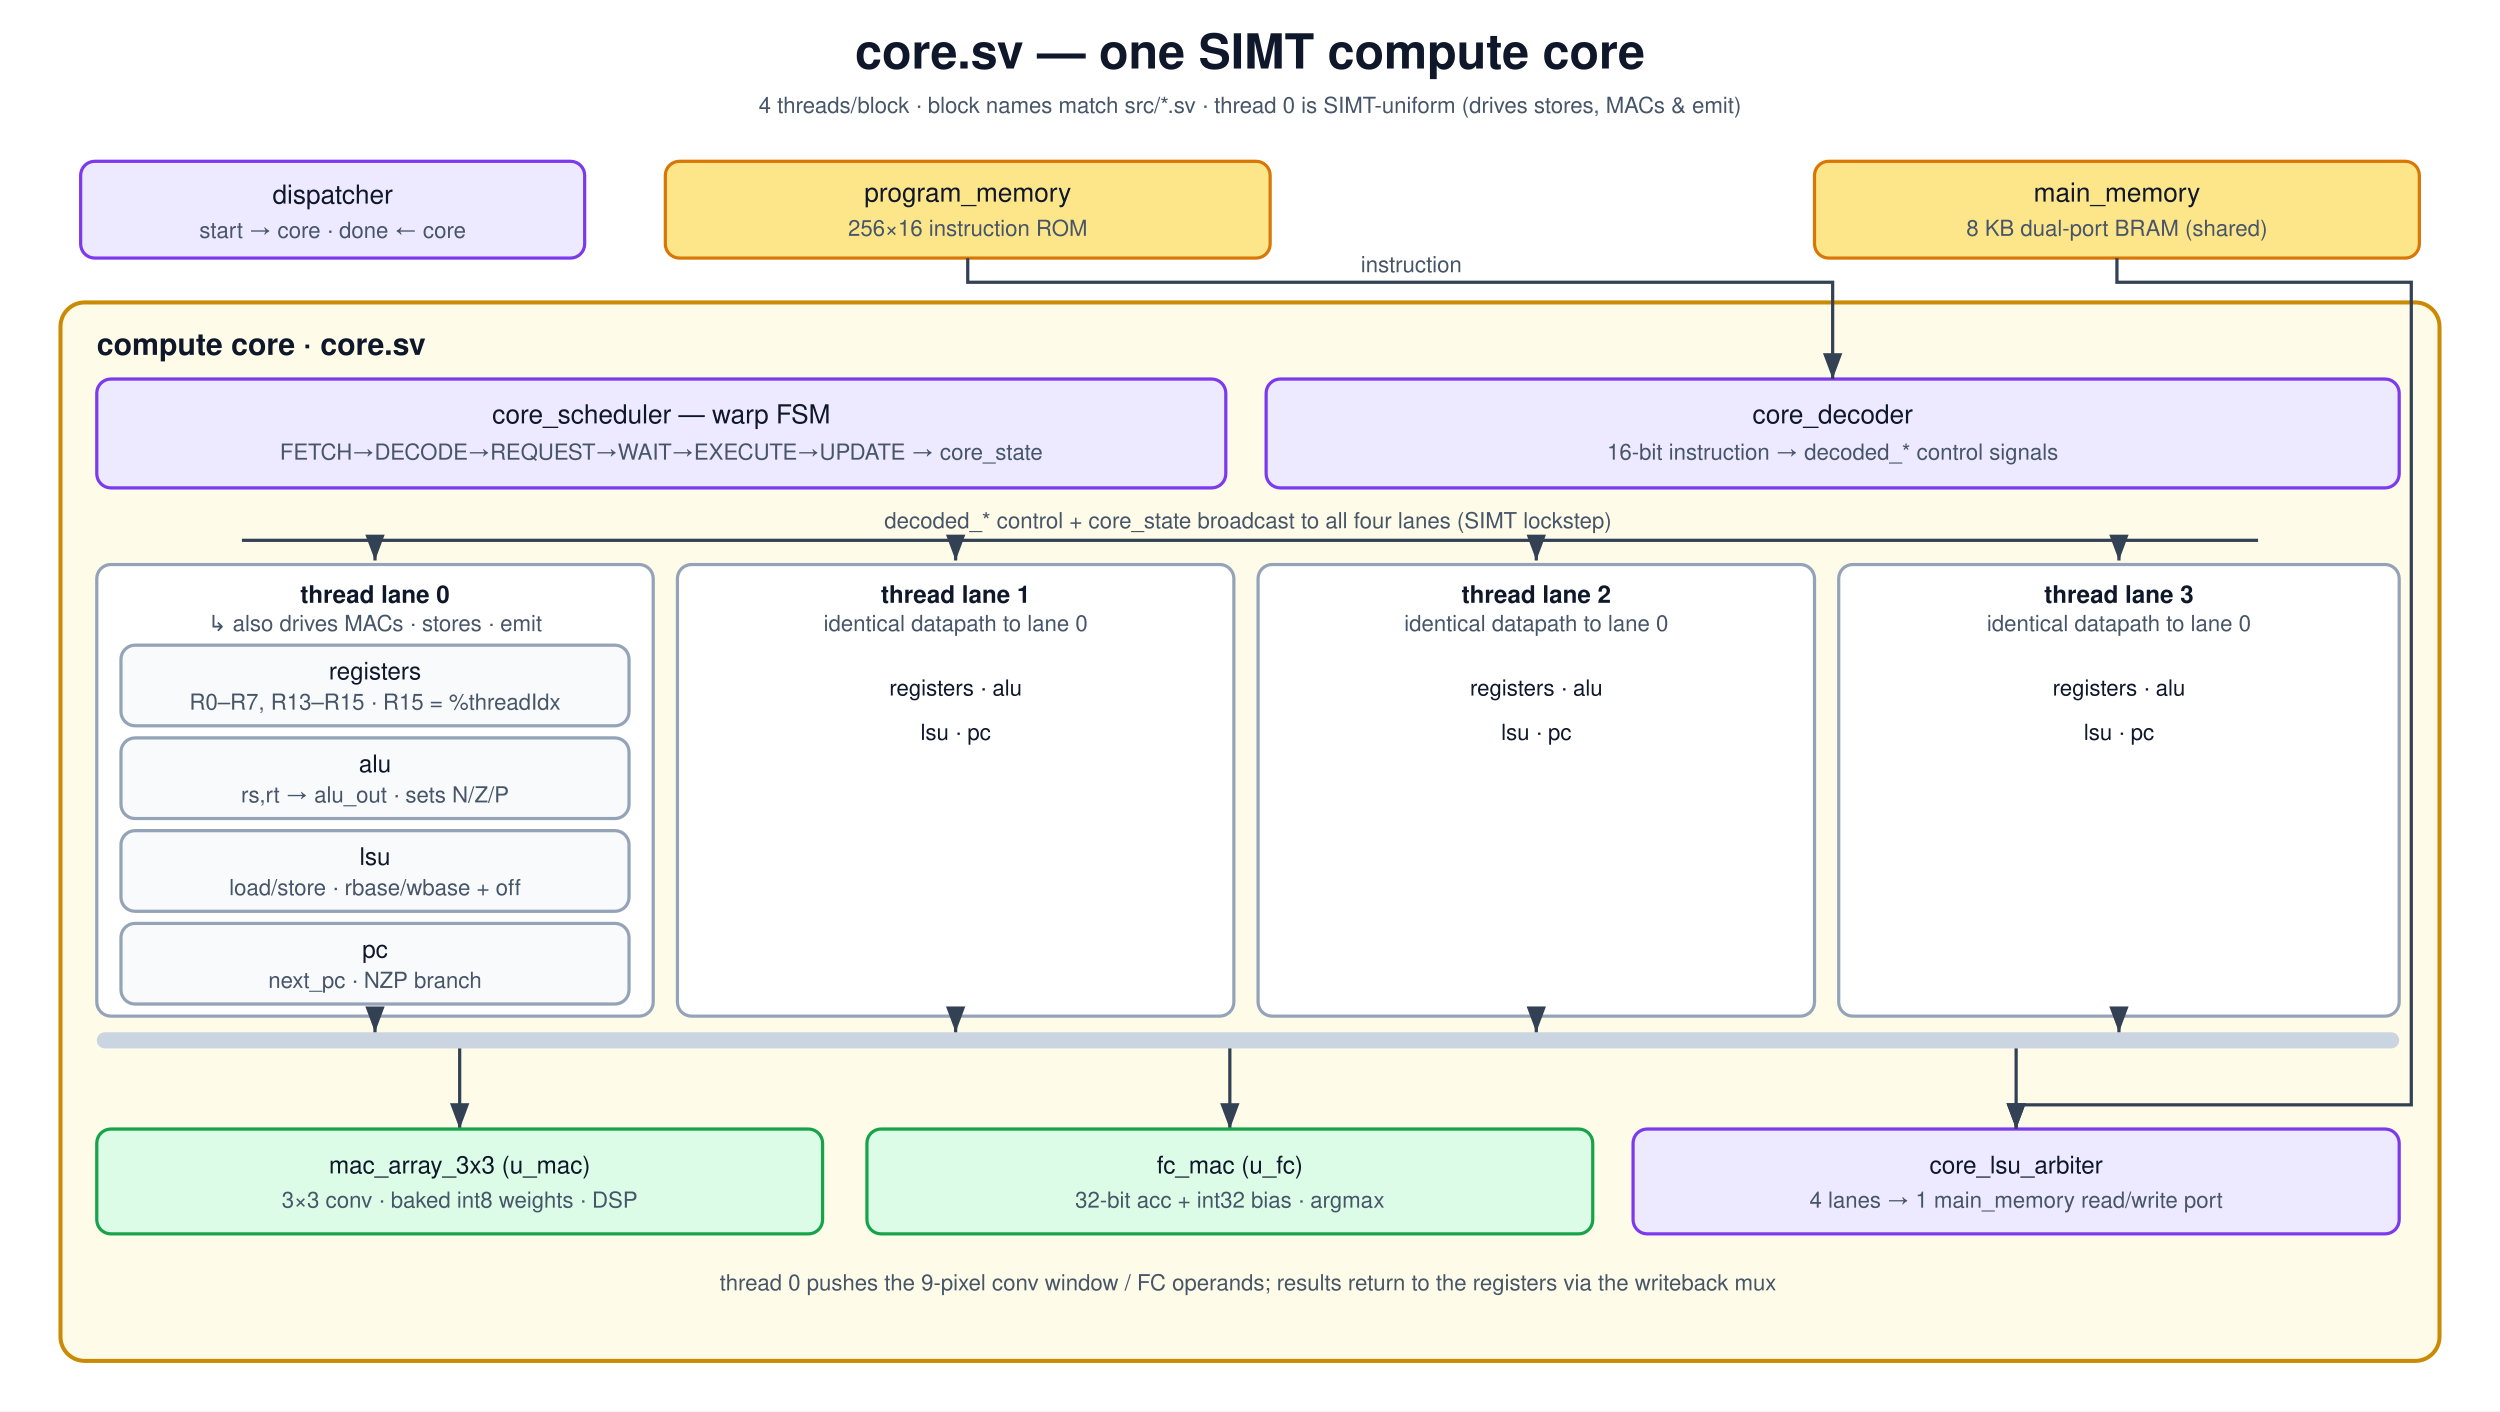
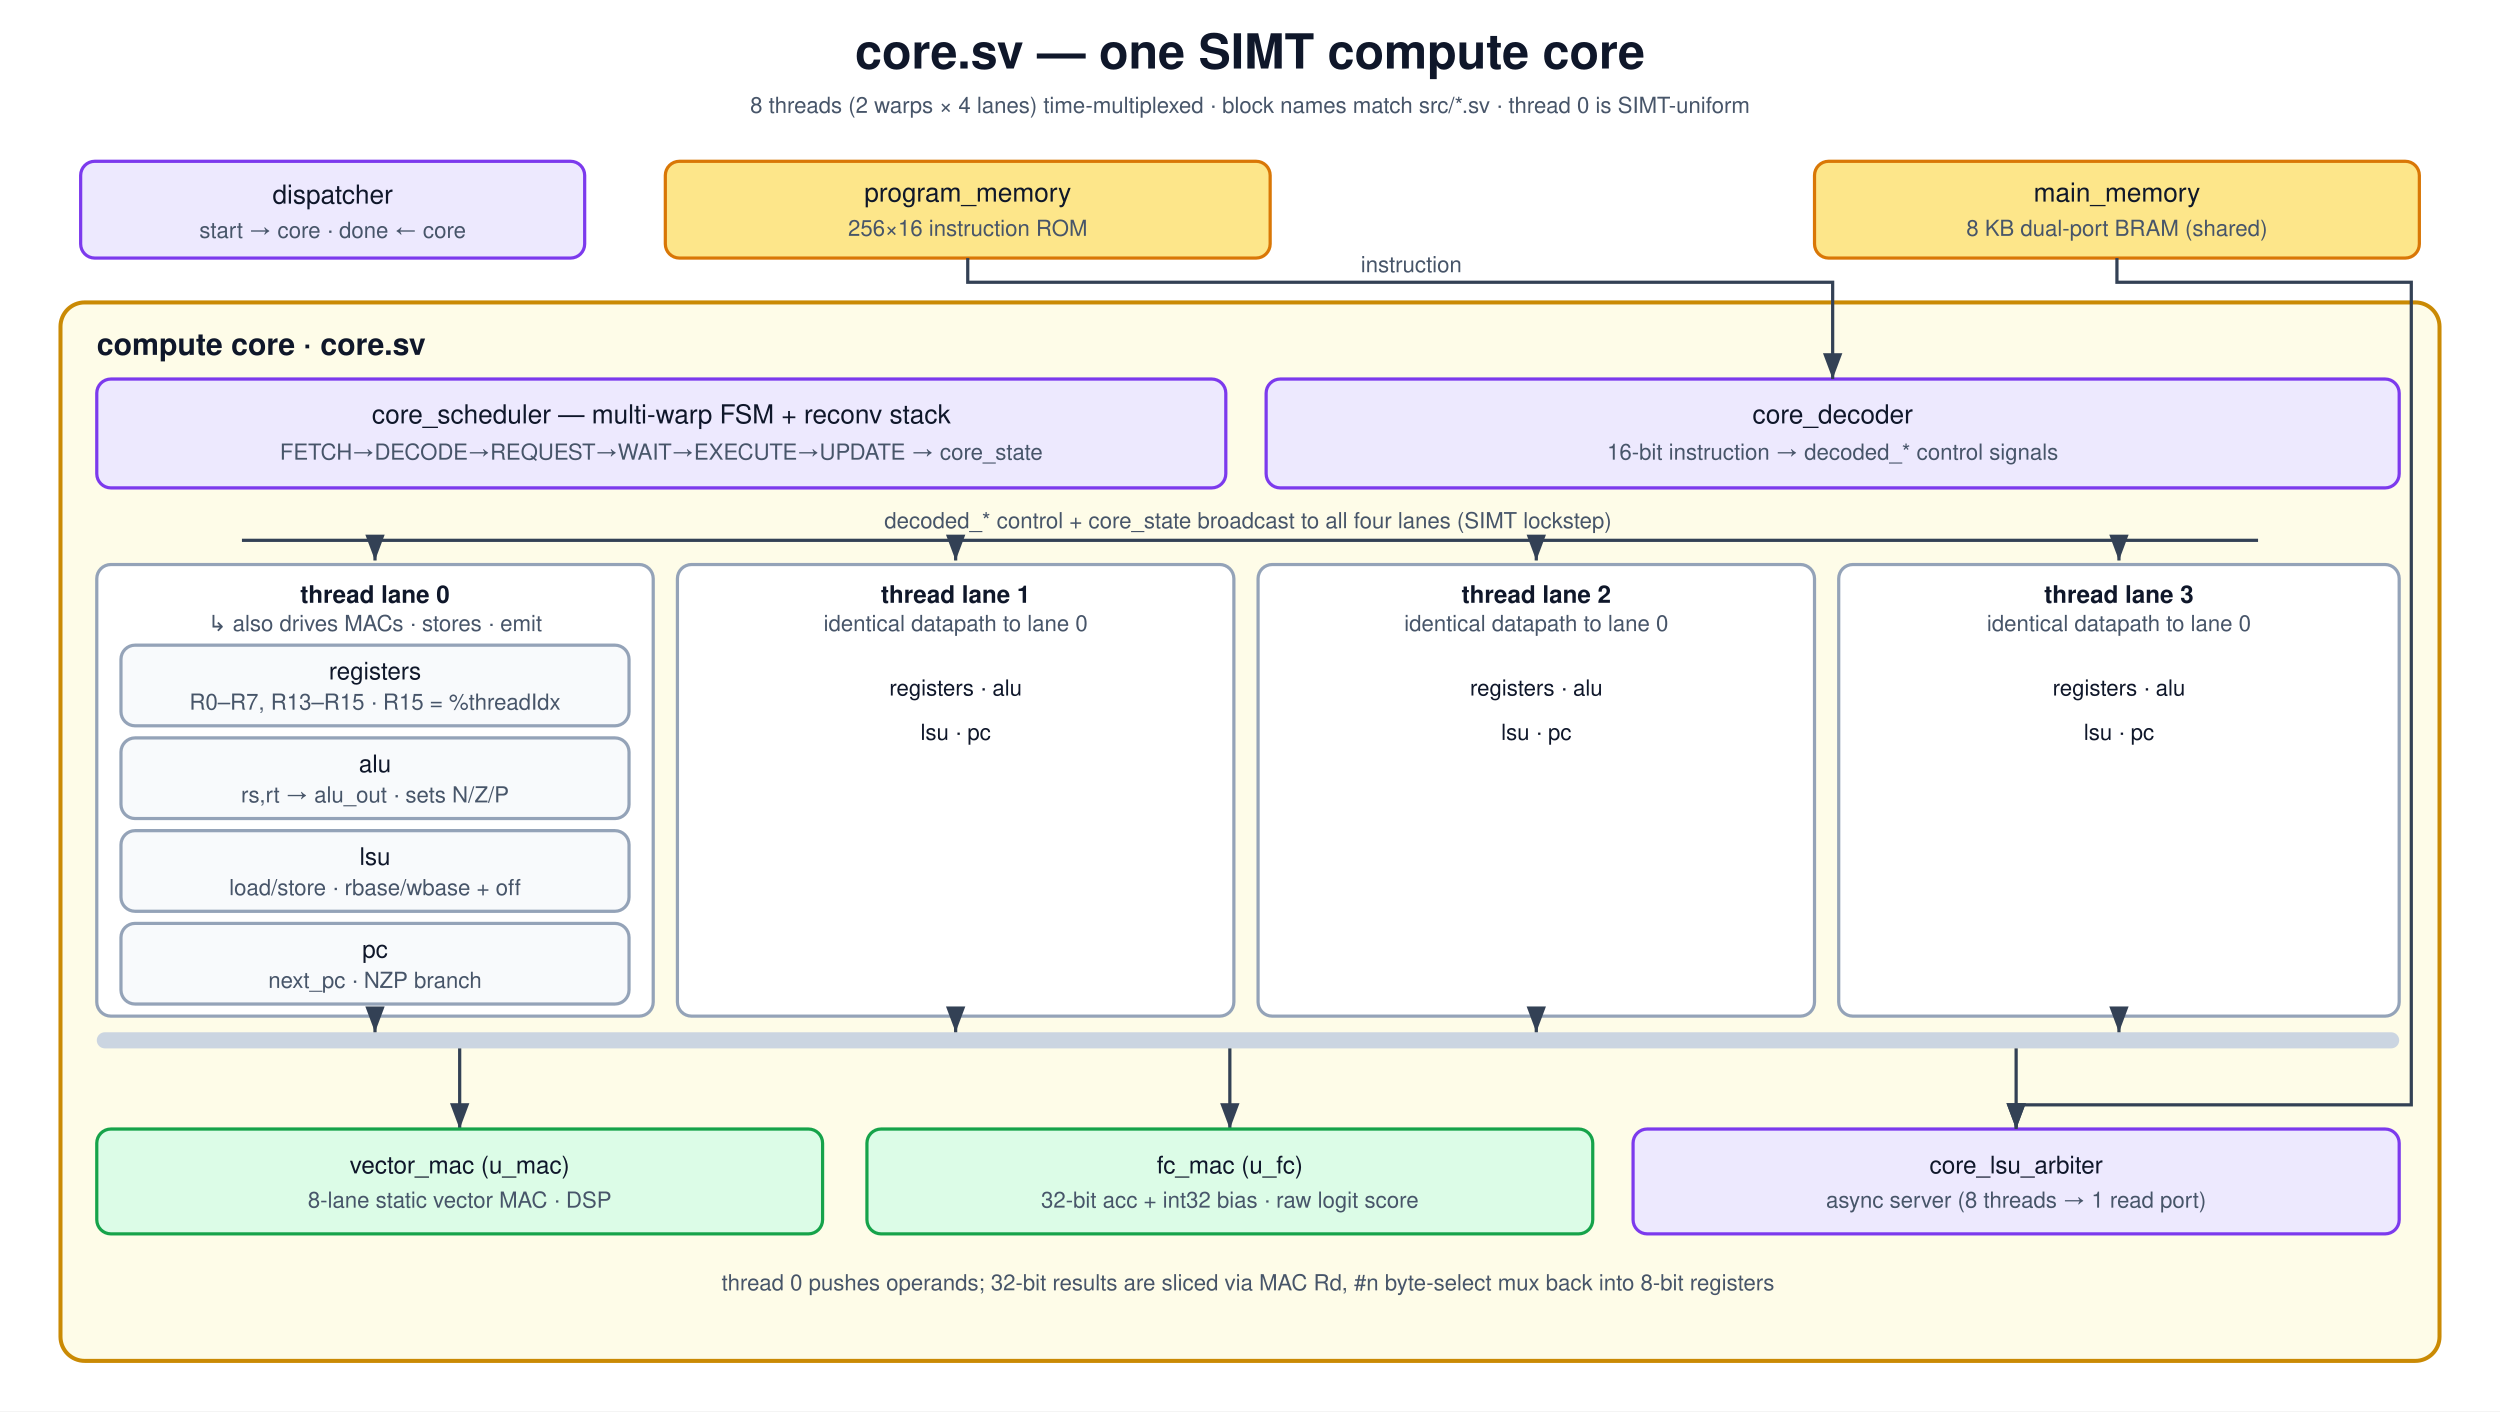
<svg xmlns="http://www.w3.org/2000/svg" width="1240" height="700" viewBox="0 0 1240 700" font-family="Helvetica, Arial, sans-serif">
  <defs>
    <marker id="arr" markerWidth="10" markerHeight="10" refX="8" refY="3" orient="auto">
      <path d="M0,0 L8,3 L0,6 Z" fill="#334155" />
    </marker>
    <style>
      .lbl  { fill:#0f172a; }
      .sub  { fill:#475569; font-size:11px; }
      .wire { stroke:#334155; stroke-width:1.6; fill:none; marker-end:url(#arr); }
      .blk  { rx:7; ry:7; stroke-width:1.6; }
      .ctrl { fill:#ede9fe; stroke:#7c3aed; }
      .mem  { fill:#fde68a; stroke:#d97706; }
      .sys  { fill:#dbeafe; stroke:#2563eb; }
      .comp { fill:#dcfce7; stroke:#16a34a; }
      .lane { fill:#ffffff; stroke:#94a3b8; }
    </style>
  </defs>
  <rect width="1240" height="700" fill="#ffffff" />
  <text x="620" y="34" text-anchor="middle" font-size="24" font-weight="bold" class="lbl">core.sv — one SIMT compute core</text>
-   <text x="620" y="56" text-anchor="middle" font-size="12" class="sub">4 threads/block · block names match src/*.sv · thread 0 is SIMT-uniform (drives stores, MACs &amp; emit)</text>
+   <text x="620" y="56" text-anchor="middle" font-size="12" class="sub">8 threads (2 warps × 4 lanes) time-multiplexed · block names match src/*.sv · thread 0 is SIMT-uniform</text>
  <rect x="40" y="80" width="250" height="48" class="blk ctrl" />
  <text x="165" y="101" text-anchor="middle" font-size="13" class="lbl">dispatcher</text>
  <text x="165" y="118" text-anchor="middle" class="sub">start → core · done ← core</text>
  <rect x="330" y="80" width="300" height="48" class="blk mem" />
  <text x="480" y="100" text-anchor="middle" font-size="13" class="lbl">program_memory</text>
  <text x="480" y="117" text-anchor="middle" class="sub">256×16 instruction ROM</text>
  <rect x="900" y="80" width="300" height="48" class="blk mem" />
  <text x="1050" y="100" text-anchor="middle" font-size="13" class="lbl">main_memory</text>
  <text x="1050" y="117" text-anchor="middle" class="sub">8 KB dual-port BRAM (shared)</text>
  <rect x="30" y="150" width="1180" height="525" rx="12" ry="12" fill="#fefce8" stroke="#ca8a04" stroke-width="2" />
  <text x="48" y="176" font-size="15" font-weight="bold" class="lbl">compute core · core.sv</text>
  <rect x="48" y="188" width="560" height="54" class="blk ctrl" />
-   <text x="328" y="210" text-anchor="middle" font-size="13" class="lbl">core_scheduler — warp FSM</text>
+   <text x="328" y="210" text-anchor="middle" font-size="13" class="lbl">core_scheduler — multi-warp FSM + reconv stack</text>
  <text x="328" y="228" text-anchor="middle" class="sub">FETCH→DECODE→REQUEST→WAIT→EXECUTE→UPDATE → core_state</text>
  <rect x="628" y="188" width="562" height="54" class="blk ctrl" />
  <text x="909" y="210" text-anchor="middle" font-size="13" class="lbl">core_decoder</text>
  <text x="909" y="228" text-anchor="middle" class="sub">16-bit instruction → decoded_* control signals</text>
  <text x="619" y="262" text-anchor="middle" class="sub">decoded_* control + core_state broadcast to all four lanes (SIMT lockstep)</text>
  <path d="M120,268 L1120,268" class="wire" style="marker-end:none" />
  <path class="wire" d="M186,268 L186,278" />
  <path class="wire" d="M474,268 L474,278" />
  <path class="wire" d="M762,268 L762,278" />
  <path class="wire" d="M1051,268 L1051,278" />
  <rect x="48" y="280" width="276" height="224" class="blk lane" />
  <text x="186" y="299" text-anchor="middle" font-size="12" font-weight="bold" class="lbl">thread lane 0</text>
  <text x="186" y="313" text-anchor="middle" class="sub">↳ also drives MACs · stores · emit</text>
  <rect x="60" y="320" width="252" height="40" class="blk lane" style="fill:#f8fafc" />
  <text x="186" y="337" text-anchor="middle" font-size="12" class="lbl">registers</text>
  <text x="186" y="352" text-anchor="middle" class="sub">R0–R7, R13–R15 · R15 = %threadIdx</text>
  <rect x="60" y="366" width="252" height="40" class="blk lane" style="fill:#f8fafc" />
  <text x="186" y="383" text-anchor="middle" font-size="12" class="lbl">alu</text>
  <text x="186" y="398" text-anchor="middle" class="sub">rs,rt → alu_out · sets N/Z/P</text>
  <rect x="60" y="412" width="252" height="40" class="blk lane" style="fill:#f8fafc" />
  <text x="186" y="429" text-anchor="middle" font-size="12" class="lbl">lsu</text>
  <text x="186" y="444" text-anchor="middle" class="sub">load/store · rbase/wbase + off</text>
  <rect x="60" y="458" width="252" height="40" class="blk lane" style="fill:#f8fafc" />
  <text x="186" y="475" text-anchor="middle" font-size="12" class="lbl">pc</text>
  <text x="186" y="490" text-anchor="middle" class="sub">next_pc · NZP branch</text>
  <rect x="336" y="280" width="276" height="224" class="blk lane" />
  <text x="474" y="299" text-anchor="middle" font-size="12" font-weight="bold" class="lbl">thread lane 1</text>
  <text x="474" y="313" text-anchor="middle" class="sub">identical datapath to lane 0</text>
  <rect x="624" y="280" width="276" height="224" class="blk lane" />
  <text x="762" y="299" text-anchor="middle" font-size="12" font-weight="bold" class="lbl">thread lane 2</text>
  <text x="762" y="313" text-anchor="middle" class="sub">identical datapath to lane 0</text>
  <rect x="912" y="280" width="278" height="224" class="blk lane" />
  <text x="1051" y="299" text-anchor="middle" font-size="12" font-weight="bold" class="lbl">thread lane 3</text>
  <text x="1051" y="313" text-anchor="middle" class="sub">identical datapath to lane 0</text>
  <text x="474" y="345" text-anchor="middle" font-size="11" class="lbl">registers · alu</text>
  <text x="474" y="367" text-anchor="middle" font-size="11" class="lbl">lsu · pc</text>
  <text x="762" y="345" text-anchor="middle" font-size="11" class="lbl">registers · alu</text>
  <text x="762" y="367" text-anchor="middle" font-size="11" class="lbl">lsu · pc</text>
  <text x="1051" y="345" text-anchor="middle" font-size="11" class="lbl">registers · alu</text>
  <text x="1051" y="367" text-anchor="middle" font-size="11" class="lbl">lsu · pc</text>
  <rect x="48" y="512" width="1142" height="8" rx="4" fill="#cbd5e1" />
  <path class="wire" d="M186,504 L186,512" />
  <path class="wire" d="M474,504 L474,512" />
  <path class="wire" d="M762,504 L762,512" />
  <path class="wire" d="M1051,504 L1051,512" />
  <path class="wire" d="M228,520 L228,560" />
  <path class="wire" d="M610,520 L610,560" />
  <path class="wire" d="M1000,520 L1000,560" />
  <rect x="48" y="560" width="360" height="52" class="blk comp" />
-   <text x="228" y="582" text-anchor="middle" font-size="12" class="lbl">mac_array_3x3 (u_mac)</text>
-   <text x="228" y="599" text-anchor="middle" class="sub">3×3 conv · baked int8 weights · DSP</text>
+   <text x="228" y="582" text-anchor="middle" font-size="12" class="lbl">vector_mac (u_mac)</text>
+   <text x="228" y="599" text-anchor="middle" class="sub">8-lane static vector MAC · DSP</text>
  <rect x="430" y="560" width="360" height="52" class="blk comp" />
  <text x="610" y="582" text-anchor="middle" font-size="12" class="lbl">fc_mac (u_fc)</text>
-   <text x="610" y="599" text-anchor="middle" class="sub">32-bit acc + int32 bias · argmax</text>
+   <text x="610" y="599" text-anchor="middle" class="sub">32-bit acc + int32 bias · raw logit score</text>
  <rect x="810" y="560" width="380" height="52" class="blk ctrl" />
  <text x="1000" y="582" text-anchor="middle" font-size="12" class="lbl">core_lsu_arbiter</text>
-   <text x="1000" y="599" text-anchor="middle" class="sub">4 lanes → 1 main_memory read/write port</text>
-   <text x="619" y="640" text-anchor="middle" class="sub">thread 0 pushes the 9-pixel conv window / FC operands; results return to the registers via the writeback mux</text>
+   <text x="1000" y="599" text-anchor="middle" class="sub">async server (8 threads → 1 read port)</text>
+   <text x="619" y="640" text-anchor="middle" class="sub">thread 0 pushes operands; 32-bit results are sliced via MAC Rd, #n byte-select mux back into 8-bit registers</text>
  <path class="wire" d="M480,128 L480,140 L909,140 L909,188" />
  <text x="700" y="135" text-anchor="middle" class="sub">instruction</text>
  <path class="wire" d="M1050,128 L1050,140 L1196,140 L1196,548 L1000,548 L1000,560" />
  <text x="1196" y="135" text-anchor="middle" class="sub"> </text>
</svg>
